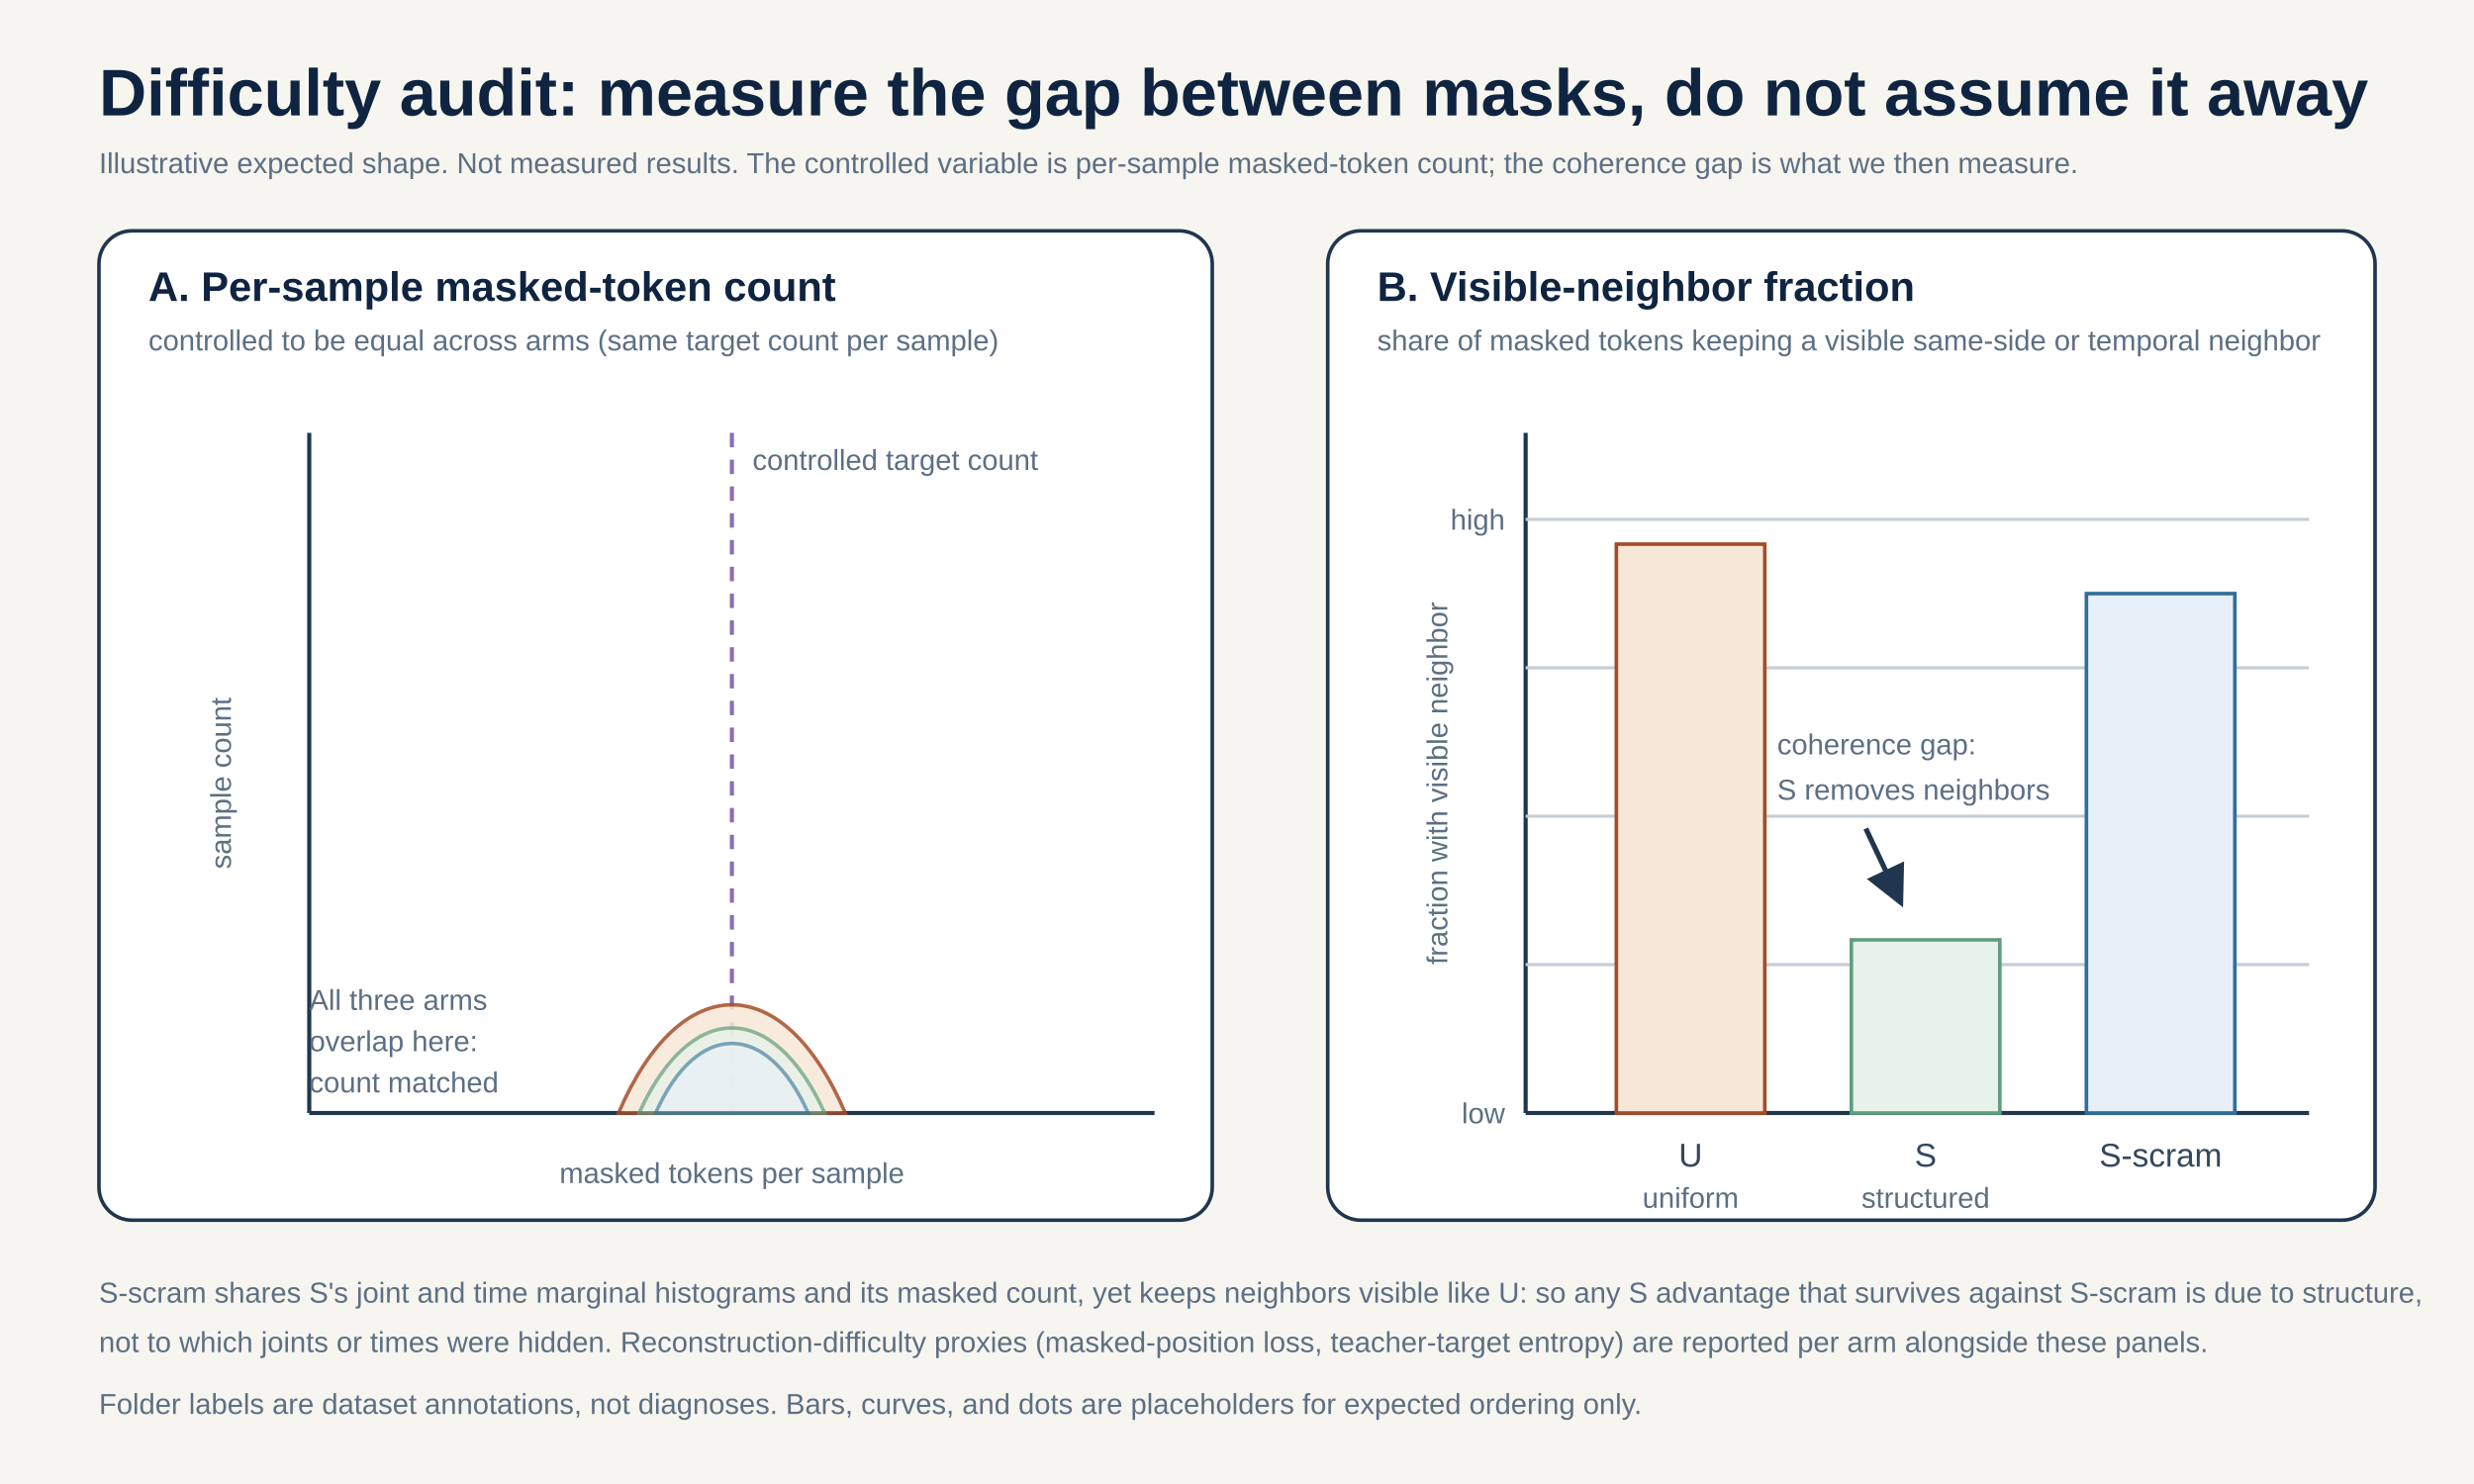
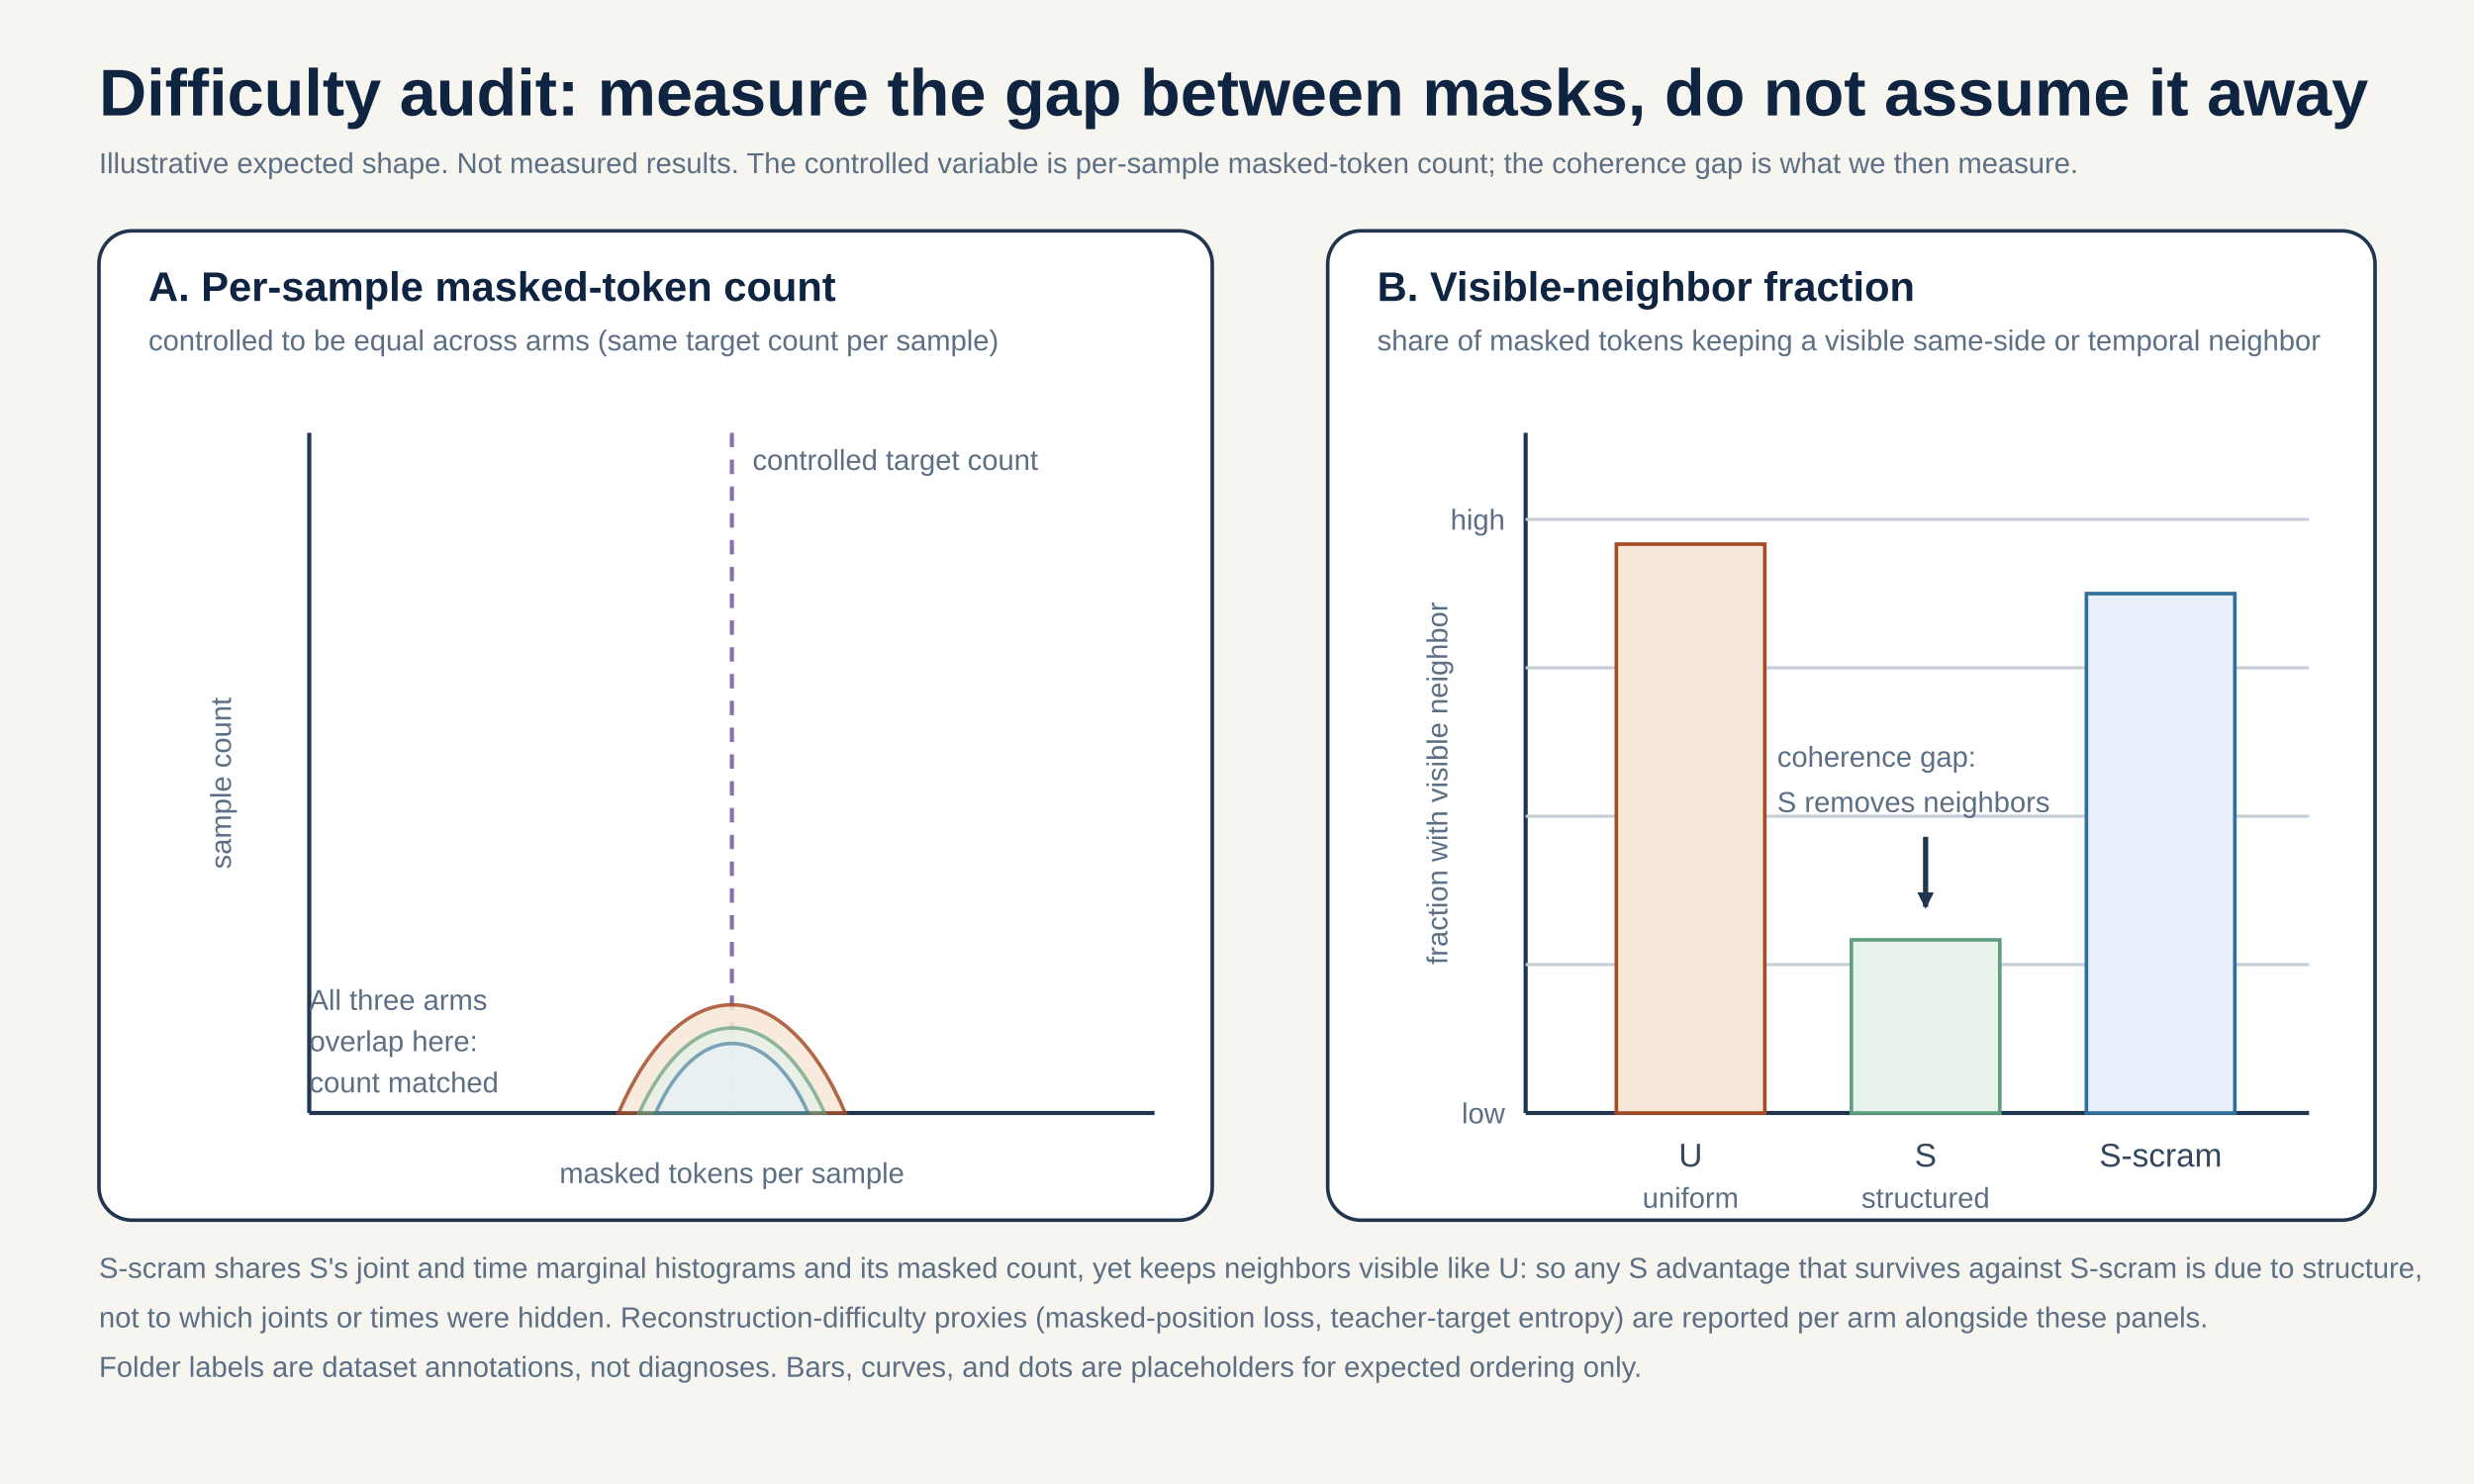
<svg xmlns="http://www.w3.org/2000/svg" viewBox="0 0 1200 720" role="img" aria-labelledby="title desc">
  <defs>
-     <marker id="arrow" markerWidth="8" markerHeight="8" refX="7" refY="4" orient="auto" markerUnits="strokeWidth">
-       <path d="M0,0 L8,4 L0,8 Z" fill="context-stroke" />
+     <marker id="arrow" markerWidth="8" markerHeight="8" refX="7" refY="4" orient="auto" markerUnits="userSpaceOnUse">
+       <path d="M0,0 L8,4 L0,8 z" fill="#20364e" />
    </marker>
  </defs>
  <style>
    text { font-family: Arial, Helvetica, sans-serif; fill: #20364e; }
    .h { font-size: 32px; font-weight: 700; fill: #0f2440; }
    .t { font-size: 20px; font-weight: 700; fill: #0f2440; }
    .b { font-size: 16px; fill: #33475e; }
    .s { font-size: 14px; fill: #5c6f84; }
    .w { font-size: 16px; font-weight: 700; fill: #ffffff; }
    .axis { stroke: #20364e; stroke-width: 2; }
    .grid { stroke: #c4cdd8; stroke-width: 1.5; }
  </style>
  <rect width="1200" height="720" fill="#f7f5ef" />
  <text x="48" y="56" class="h" text-anchor="start">Difficulty audit: measure the gap between masks, do not assume it away</text>
  <text x="48" y="84" class="s" text-anchor="start">Illustrative expected shape. Not measured results. The controlled variable is per-sample masked-token count; the coherence gap is what we then measure.</text>
  <rect x="48" y="112" width="540" height="480" rx="16" fill="#ffffff" stroke="#20364e" stroke-width="1.75" />
  <text x="72" y="146" class="t" text-anchor="start">A. Per-sample masked-token count</text>
  <text x="72" y="170" class="s" text-anchor="start">controlled to be equal across arms (same target count per sample)</text>
  <line x1="150" y1="210" x2="150" y2="540" class="axis" />
  <line x1="150" y1="540" x2="560" y2="540" class="axis" />
  <text x="112" y="380" class="s" text-anchor="middle" transform="rotate(-90 112 380)">sample count</text>
  <text x="355" y="574" class="s" text-anchor="middle">masked tokens per sample</text>
  <line x1="355" y1="210" x2="355" y2="540" stroke="#8a6fb3" stroke-dasharray="7 6" stroke-width="2" />
  <text x="365" y="228" class="s" text-anchor="start">controlled target count</text>
  <path d="M300,540 C330,470 380,470 410,540 Z" fill="#f7e7d8" stroke="#a44c26" stroke-width="1.75" opacity="0.85" />
  <path d="M310,540 C335,485 375,485 400,540 Z" fill="#e6f2ea" stroke="#5f9e7e" stroke-width="1.75" opacity="0.7" />
  <path d="M318,540 C338,495 372,495 392,540 Z" fill="#e7f0f8" stroke="#2f6f99" stroke-width="1.75" opacity="0.6" />
  <text x="150" y="490" class="s" text-anchor="start">All three arms</text>
  <text x="150" y="510" class="s" text-anchor="start">overlap here:</text>
  <text x="150" y="530" class="s" text-anchor="start">count matched</text>
  <rect x="644" y="112" width="508" height="480" rx="16" fill="#ffffff" stroke="#20364e" stroke-width="1.75" />
  <text x="668" y="146" class="t" text-anchor="start">B. Visible-neighbor fraction</text>
  <text x="668" y="170" class="s" text-anchor="start">share of masked tokens keeping a visible same-side or temporal neighbor</text>
  <line x1="740" y1="210" x2="740" y2="540" class="axis" />
  <line x1="740" y1="540" x2="1120" y2="540" class="axis" />
  <text x="702" y="380" class="s" text-anchor="middle" transform="rotate(-90 702 380)">fraction with visible neighbor</text>
  <line x1="740" y1="252" x2="1120" y2="252" class="grid" />
  <line x1="740" y1="324" x2="1120" y2="324" class="grid" />
  <line x1="740" y1="396" x2="1120" y2="396" class="grid" />
  <line x1="740" y1="468" x2="1120" y2="468" class="grid" />
  <text x="730" y="257" class="s" text-anchor="end">high</text>
  <text x="730" y="545" class="s" text-anchor="end">low</text>
  <rect x="784" y="264" width="72" height="276" fill="#f7e7d8" stroke="#a44c26" stroke-width="1.75" />
  <text x="820" y="566" class="b" text-anchor="middle">U</text>
  <text x="820" y="586" class="s" text-anchor="middle">uniform</text>
  <rect x="898" y="456" width="72" height="84" fill="#e6f2ea" stroke="#5f9e7e" stroke-width="1.75" />
  <text x="934" y="566" class="b" text-anchor="middle">S</text>
  <text x="934" y="586" class="s" text-anchor="middle">structured</text>
  <rect x="1012" y="288" width="72" height="252" fill="#e7f0f8" stroke="#2f6f99" stroke-width="1.75" />
  <text x="1048" y="566" class="b" text-anchor="middle">S-scram</text>
-   <text x="862" y="366" class="s" text-anchor="start">coherence gap:</text>
-   <text x="862" y="388" class="s" text-anchor="start">S removes neighbors</text>
-   <path d="M905,402 L922,438" stroke="#20364e" stroke-width="2.5" fill="none" marker-end="url(#arrow)" />
-   <text x="48" y="632" class="s" text-anchor="start">S-scram shares S's joint and time marginal histograms and its masked count, yet keeps neighbors visible like U: so any S advantage that survives against S-scram is due to structure,</text>
-   <text x="48" y="656" class="s" text-anchor="start">not to which joints or times were hidden. Reconstruction-difficulty proxies (masked-position loss, teacher-target entropy) are reported per arm alongside these panels.</text>
-   <text x="48" y="686" class="s" text-anchor="start">Folder labels are dataset annotations, not diagnoses. Bars, curves, and dots are placeholders for expected ordering only.</text>
+   <text x="862" y="372" class="s" text-anchor="start">coherence gap:</text>
+   <text x="862" y="394" class="s" text-anchor="start">S removes neighbors</text>
+   <path d="M934,406 L934,440" stroke="#20364e" stroke-width="2.5" fill="none" marker-end="url(#arrow)" />
+   <text x="48" y="620" class="s" text-anchor="start">S-scram shares S's joint and time marginal histograms and its masked count, yet keeps neighbors visible like U: so any S advantage that survives against S-scram is due to structure,</text>
+   <text x="48" y="644" class="s" text-anchor="start">not to which joints or times were hidden. Reconstruction-difficulty proxies (masked-position loss, teacher-target entropy) are reported per arm alongside these panels.</text>
+   <text x="48" y="668" class="s" text-anchor="start">Folder labels are dataset annotations, not diagnoses. Bars, curves, and dots are placeholders for expected ordering only.</text>
</svg>
